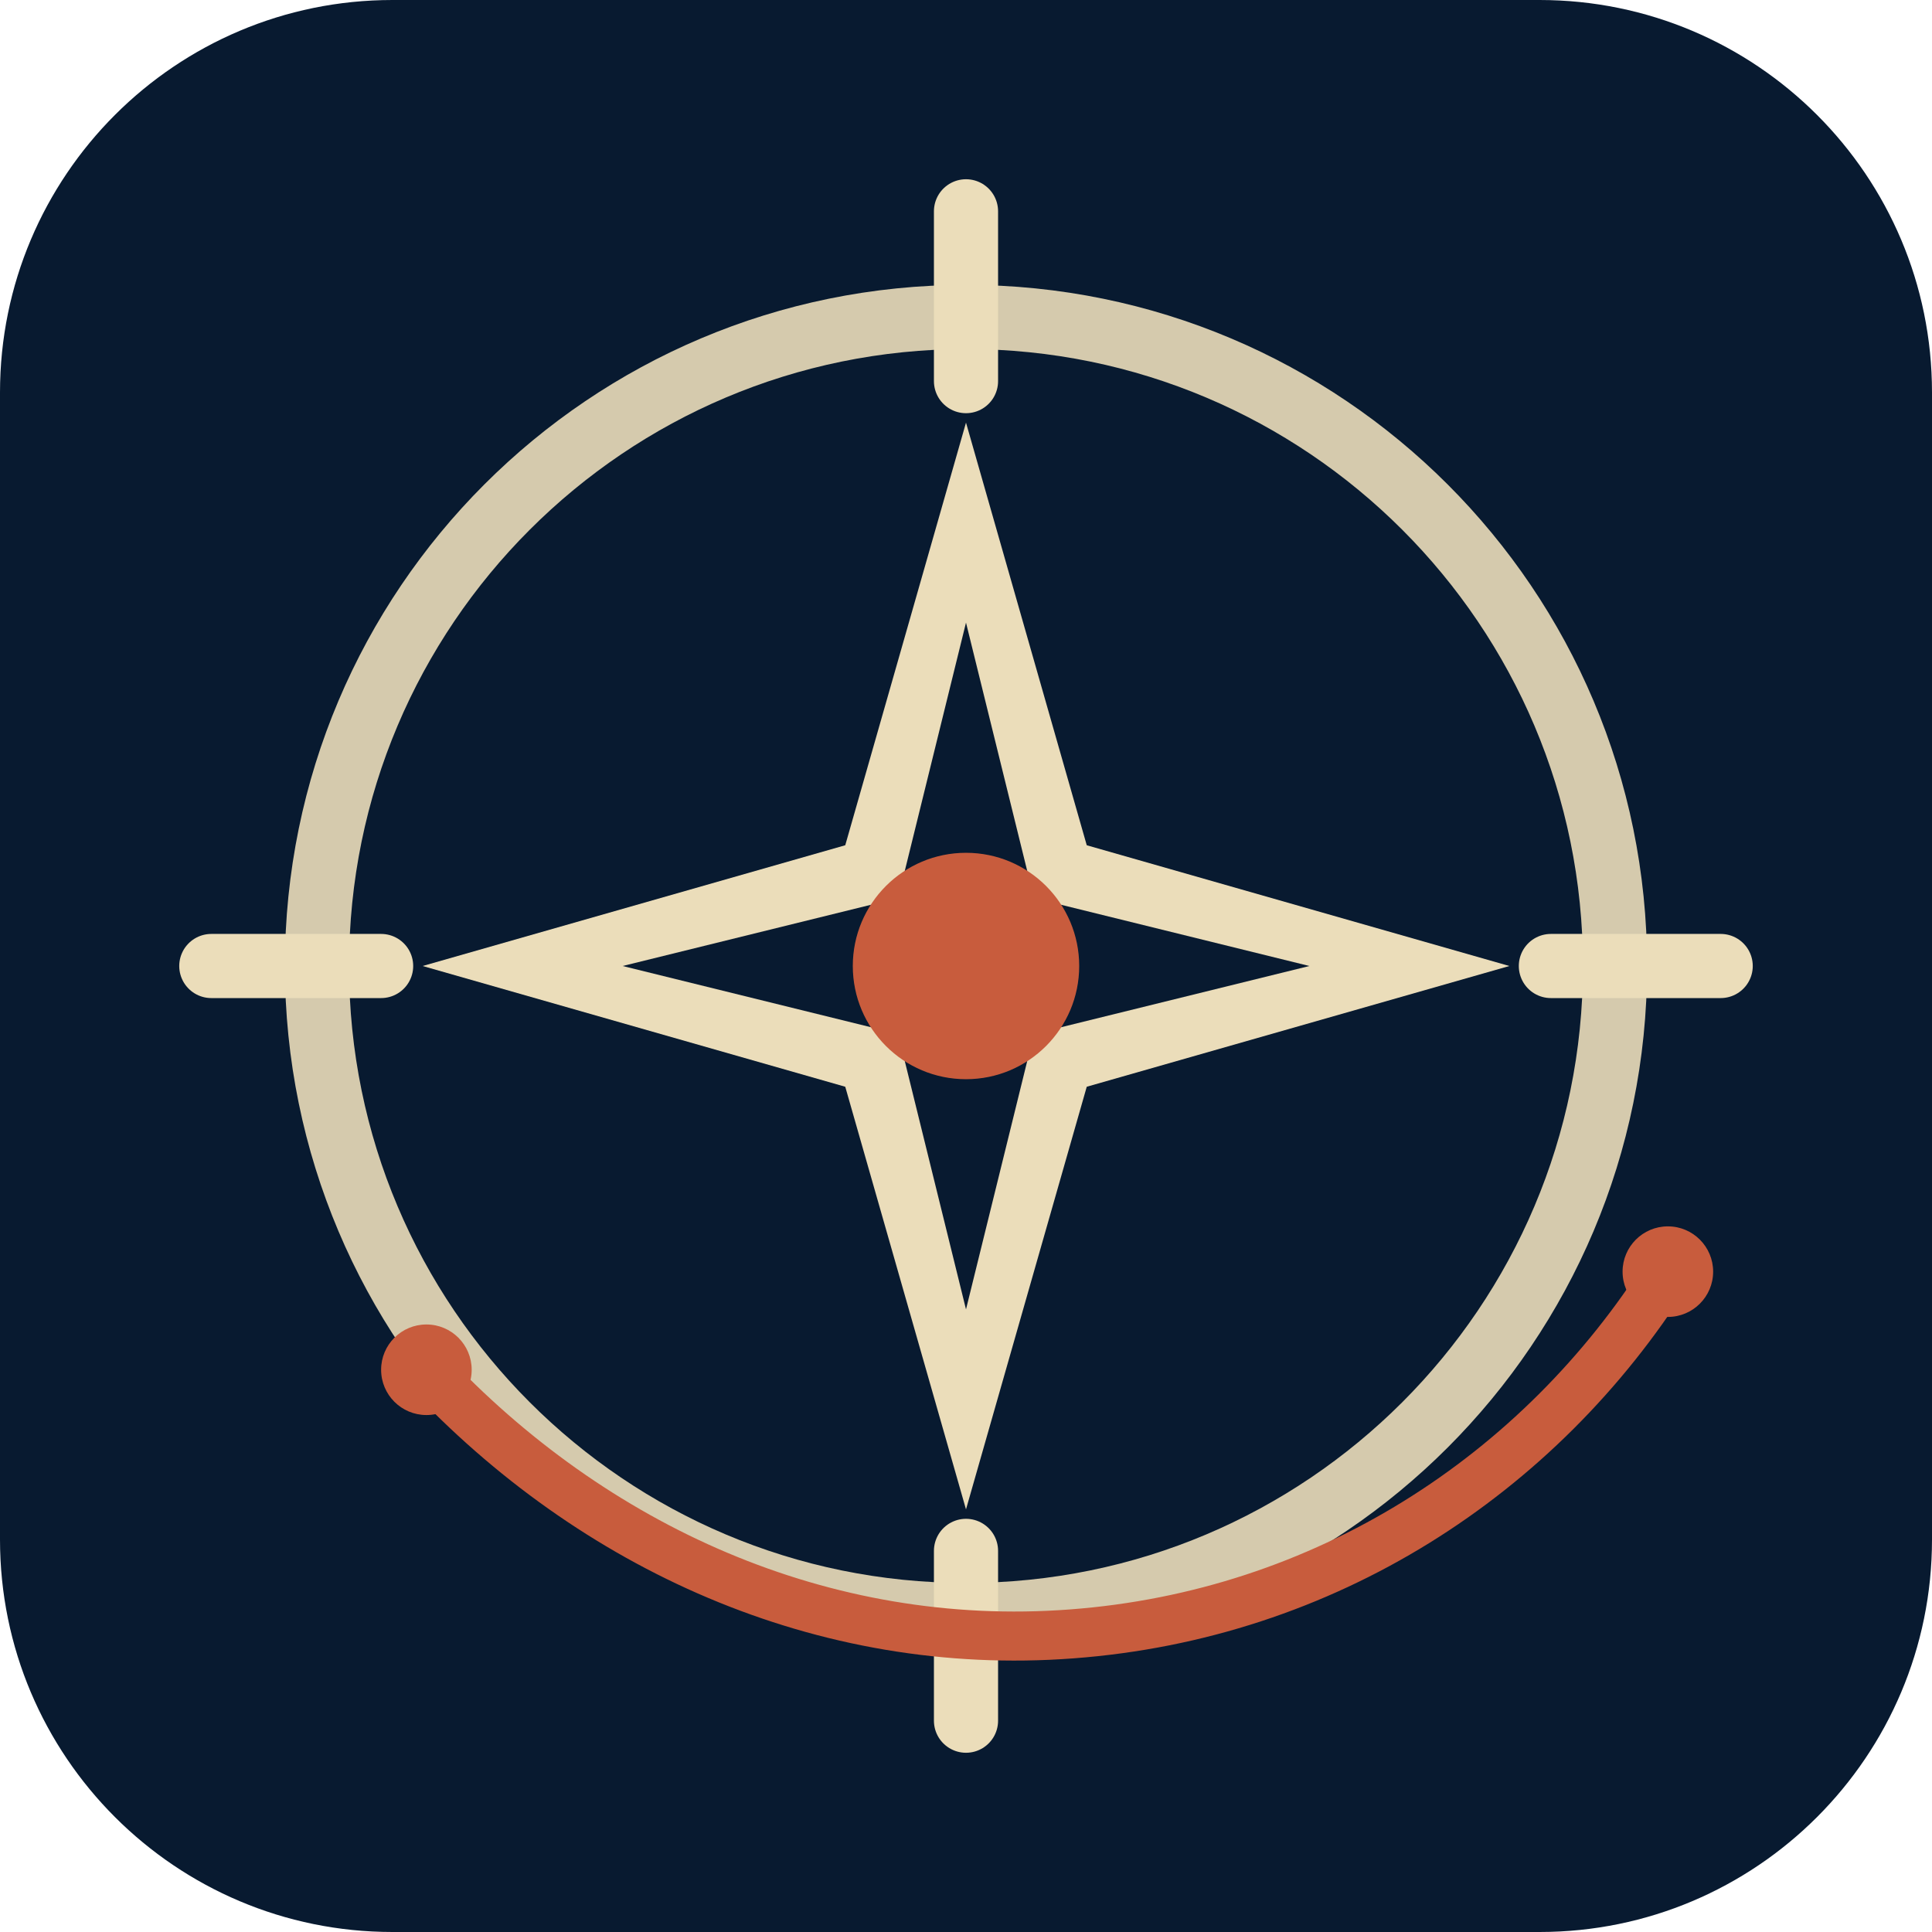
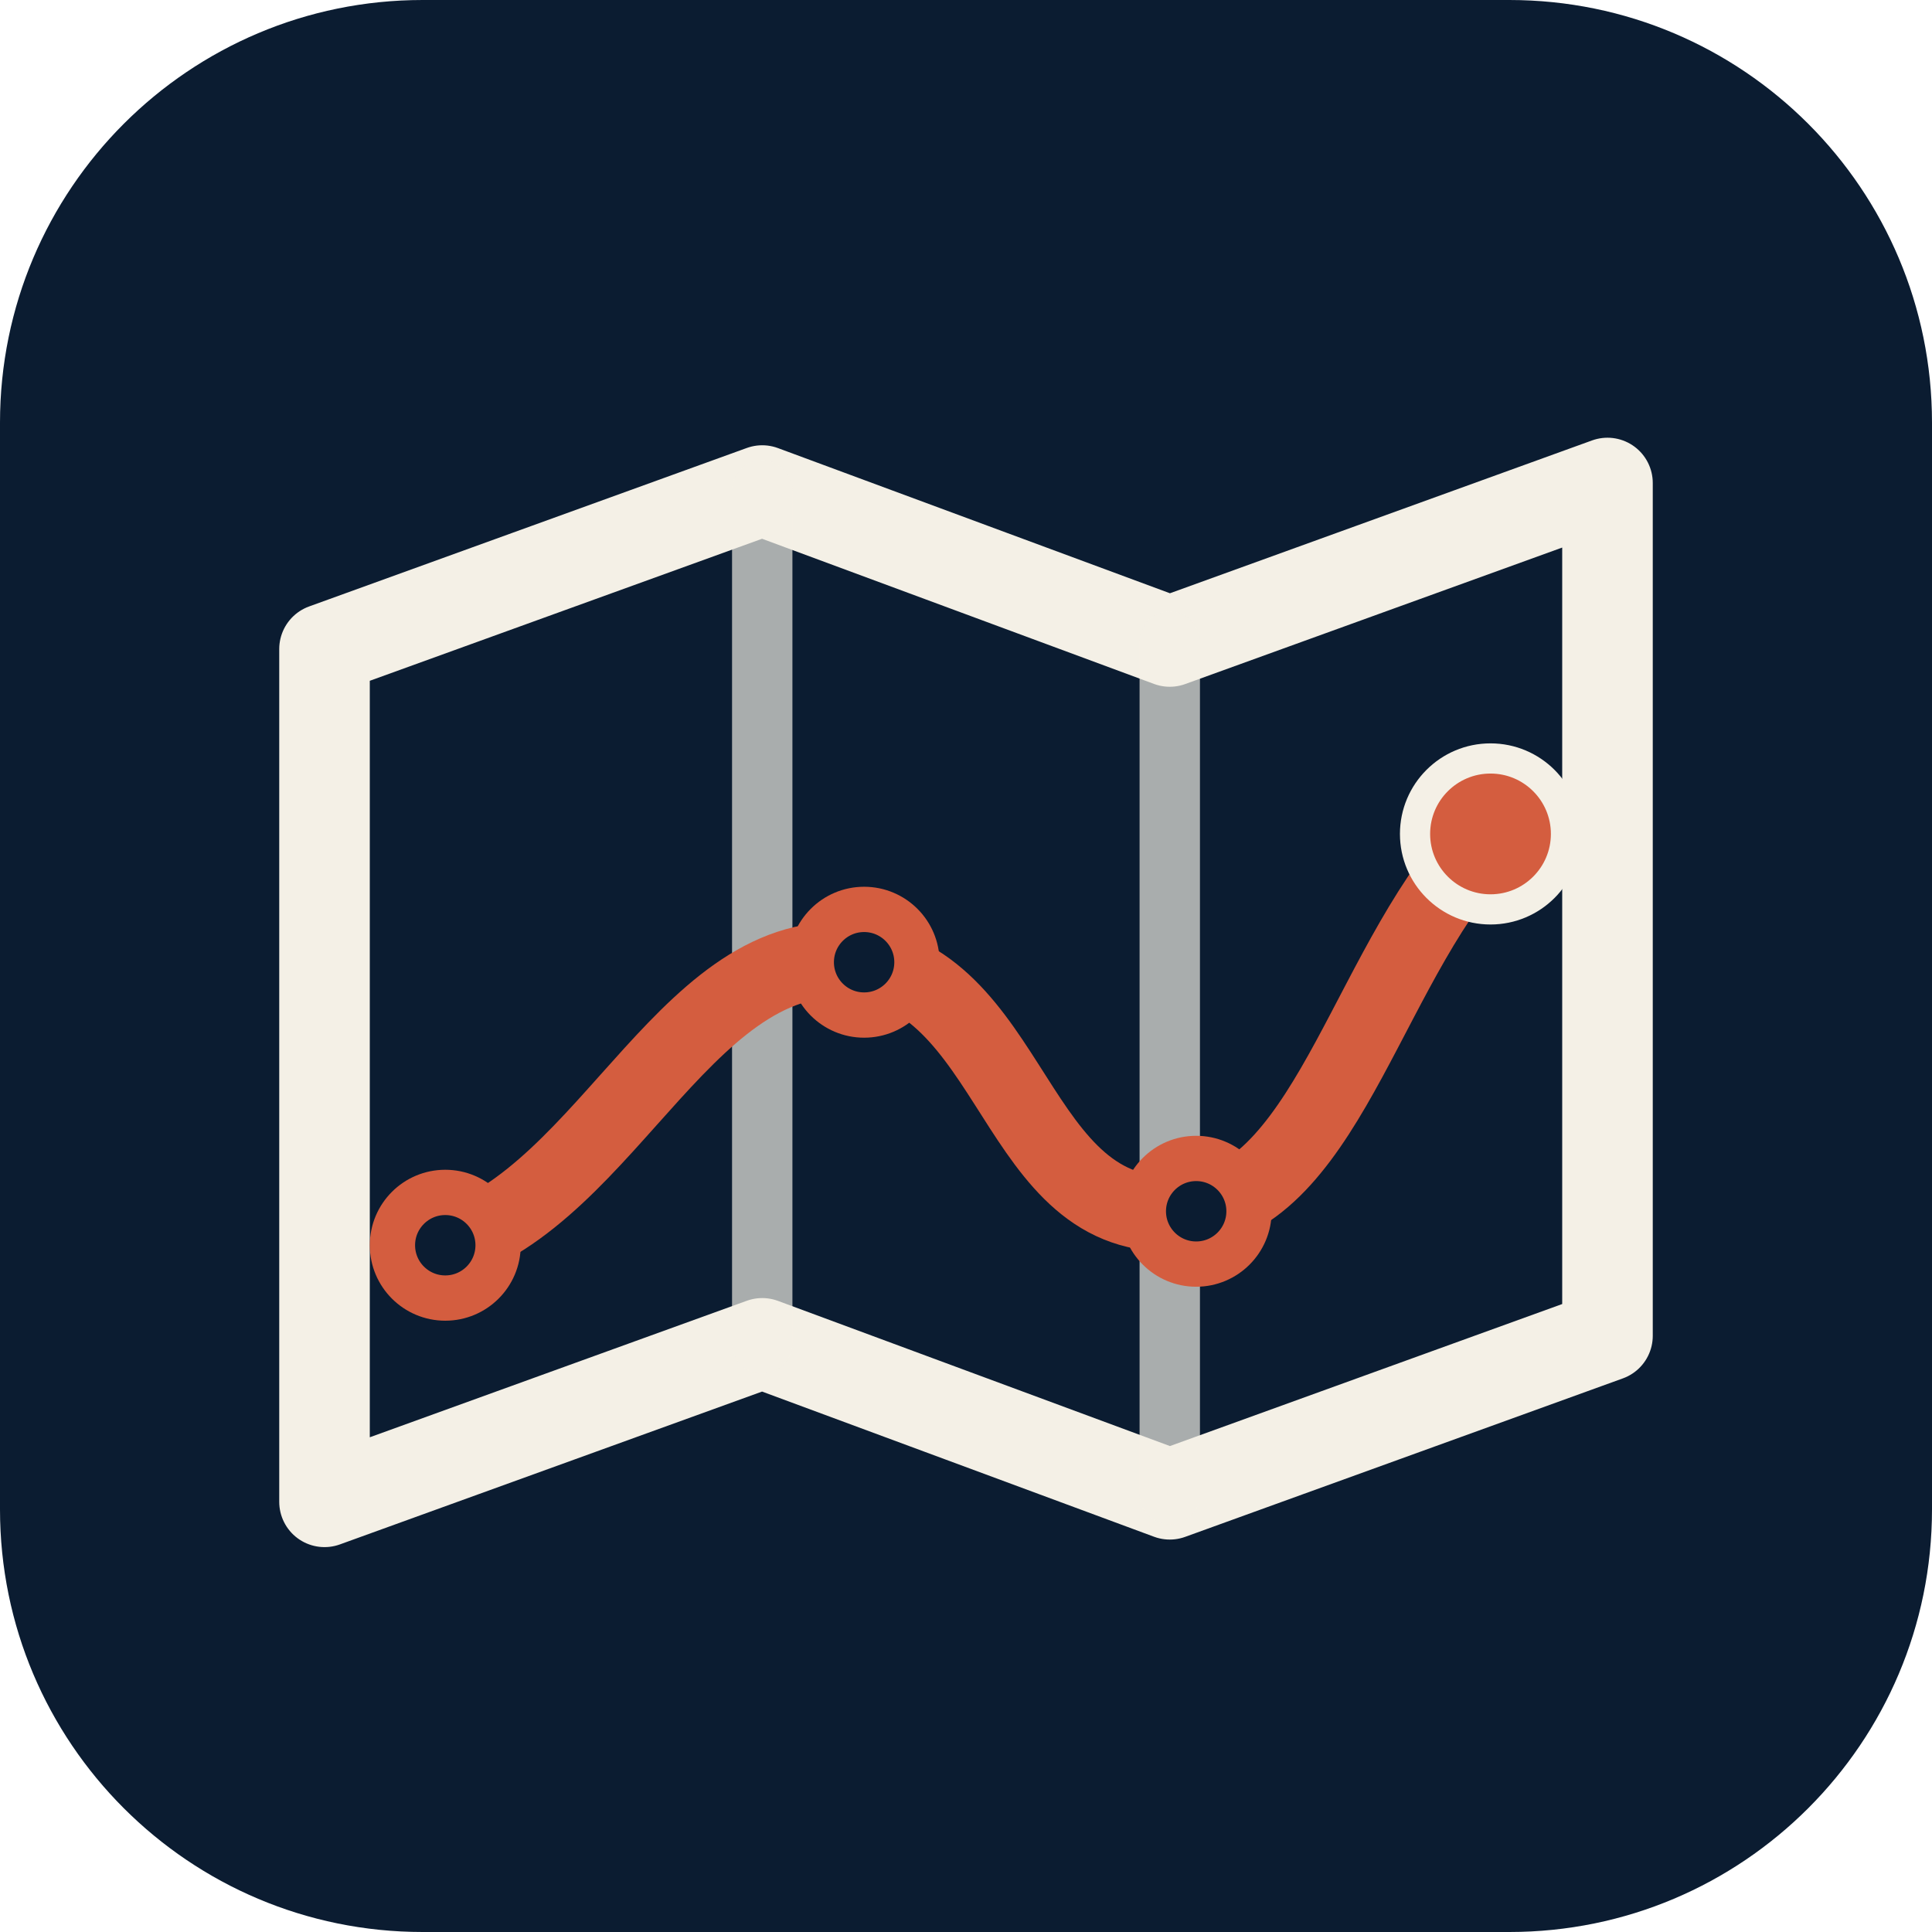
<svg xmlns="http://www.w3.org/2000/svg" viewBox="0 0 512 512" role="img" aria-labelledby="title desc">
-   <rect width="512" height="512" rx="104" fill="#081A30" />
-   <circle cx="256" cy="256" r="172" fill="none" stroke="#EBDDBA" stroke-width="17" opacity=".9" />
-   <g stroke="#EBDDBA" stroke-width="17" stroke-linecap="round">
-     <path d="M256 56v45M456 256h-45M256 456v-45M56 256h45" />
+   <rect width="512" height="512" rx="112" fill="#0B1C31" />
+   <g fill="none" stroke-linecap="round" stroke-linejoin="round">
+     <path d="M86 172 202 130l108 40 116-42v226l-116 42-108-40-116 42Z" stroke="#F4F0E6" stroke-width="24" />
+     <path d="M202 130v226M310 170v226" stroke="#F4F0E6" stroke-width="16" opacity=".68" />
+     <path d="M118 330c44-13 65-83 111-75 42 7 40 74 88 66 36-6 46-68 78-100" stroke="#D45D3F" stroke-width="20" />
+     <circle cx="118" cy="330" r="14" fill="#0B1C31" stroke="#D45D3F" stroke-width="12" />
+     <circle cx="229" cy="255" r="14" fill="#0B1C31" stroke="#D45D3F" stroke-width="12" />
+     <circle cx="317" cy="321" r="14" fill="#0B1C31" stroke="#D45D3F" stroke-width="12" />
+     <circle cx="395" cy="221" r="20" fill="#D45D3F" stroke="#F4F0E6" stroke-width="8" />
  </g>
-   <path d="M256 112 288 224 400 256 288 288 256 400 224 288 112 256 224 224Z" fill="#EBDDBA" />
-   <path d="M256 165 274 238 347 256 274 274 256 347 238 274 165 256 238 238Z" fill="#081A30" />
-   <circle cx="256" cy="256" r="30" fill="#C85C3D" />
-   <path d="M113 363c44 47 105 75 171 70 67-5 124-42 158-96" fill="none" stroke="#C85C3D" stroke-width="13" stroke-linecap="round" />
-   <circle cx="113" cy="363" r="12" fill="#C85C3D" />
-   <circle cx="442" cy="337" r="12" fill="#C85C3D" />
</svg>
